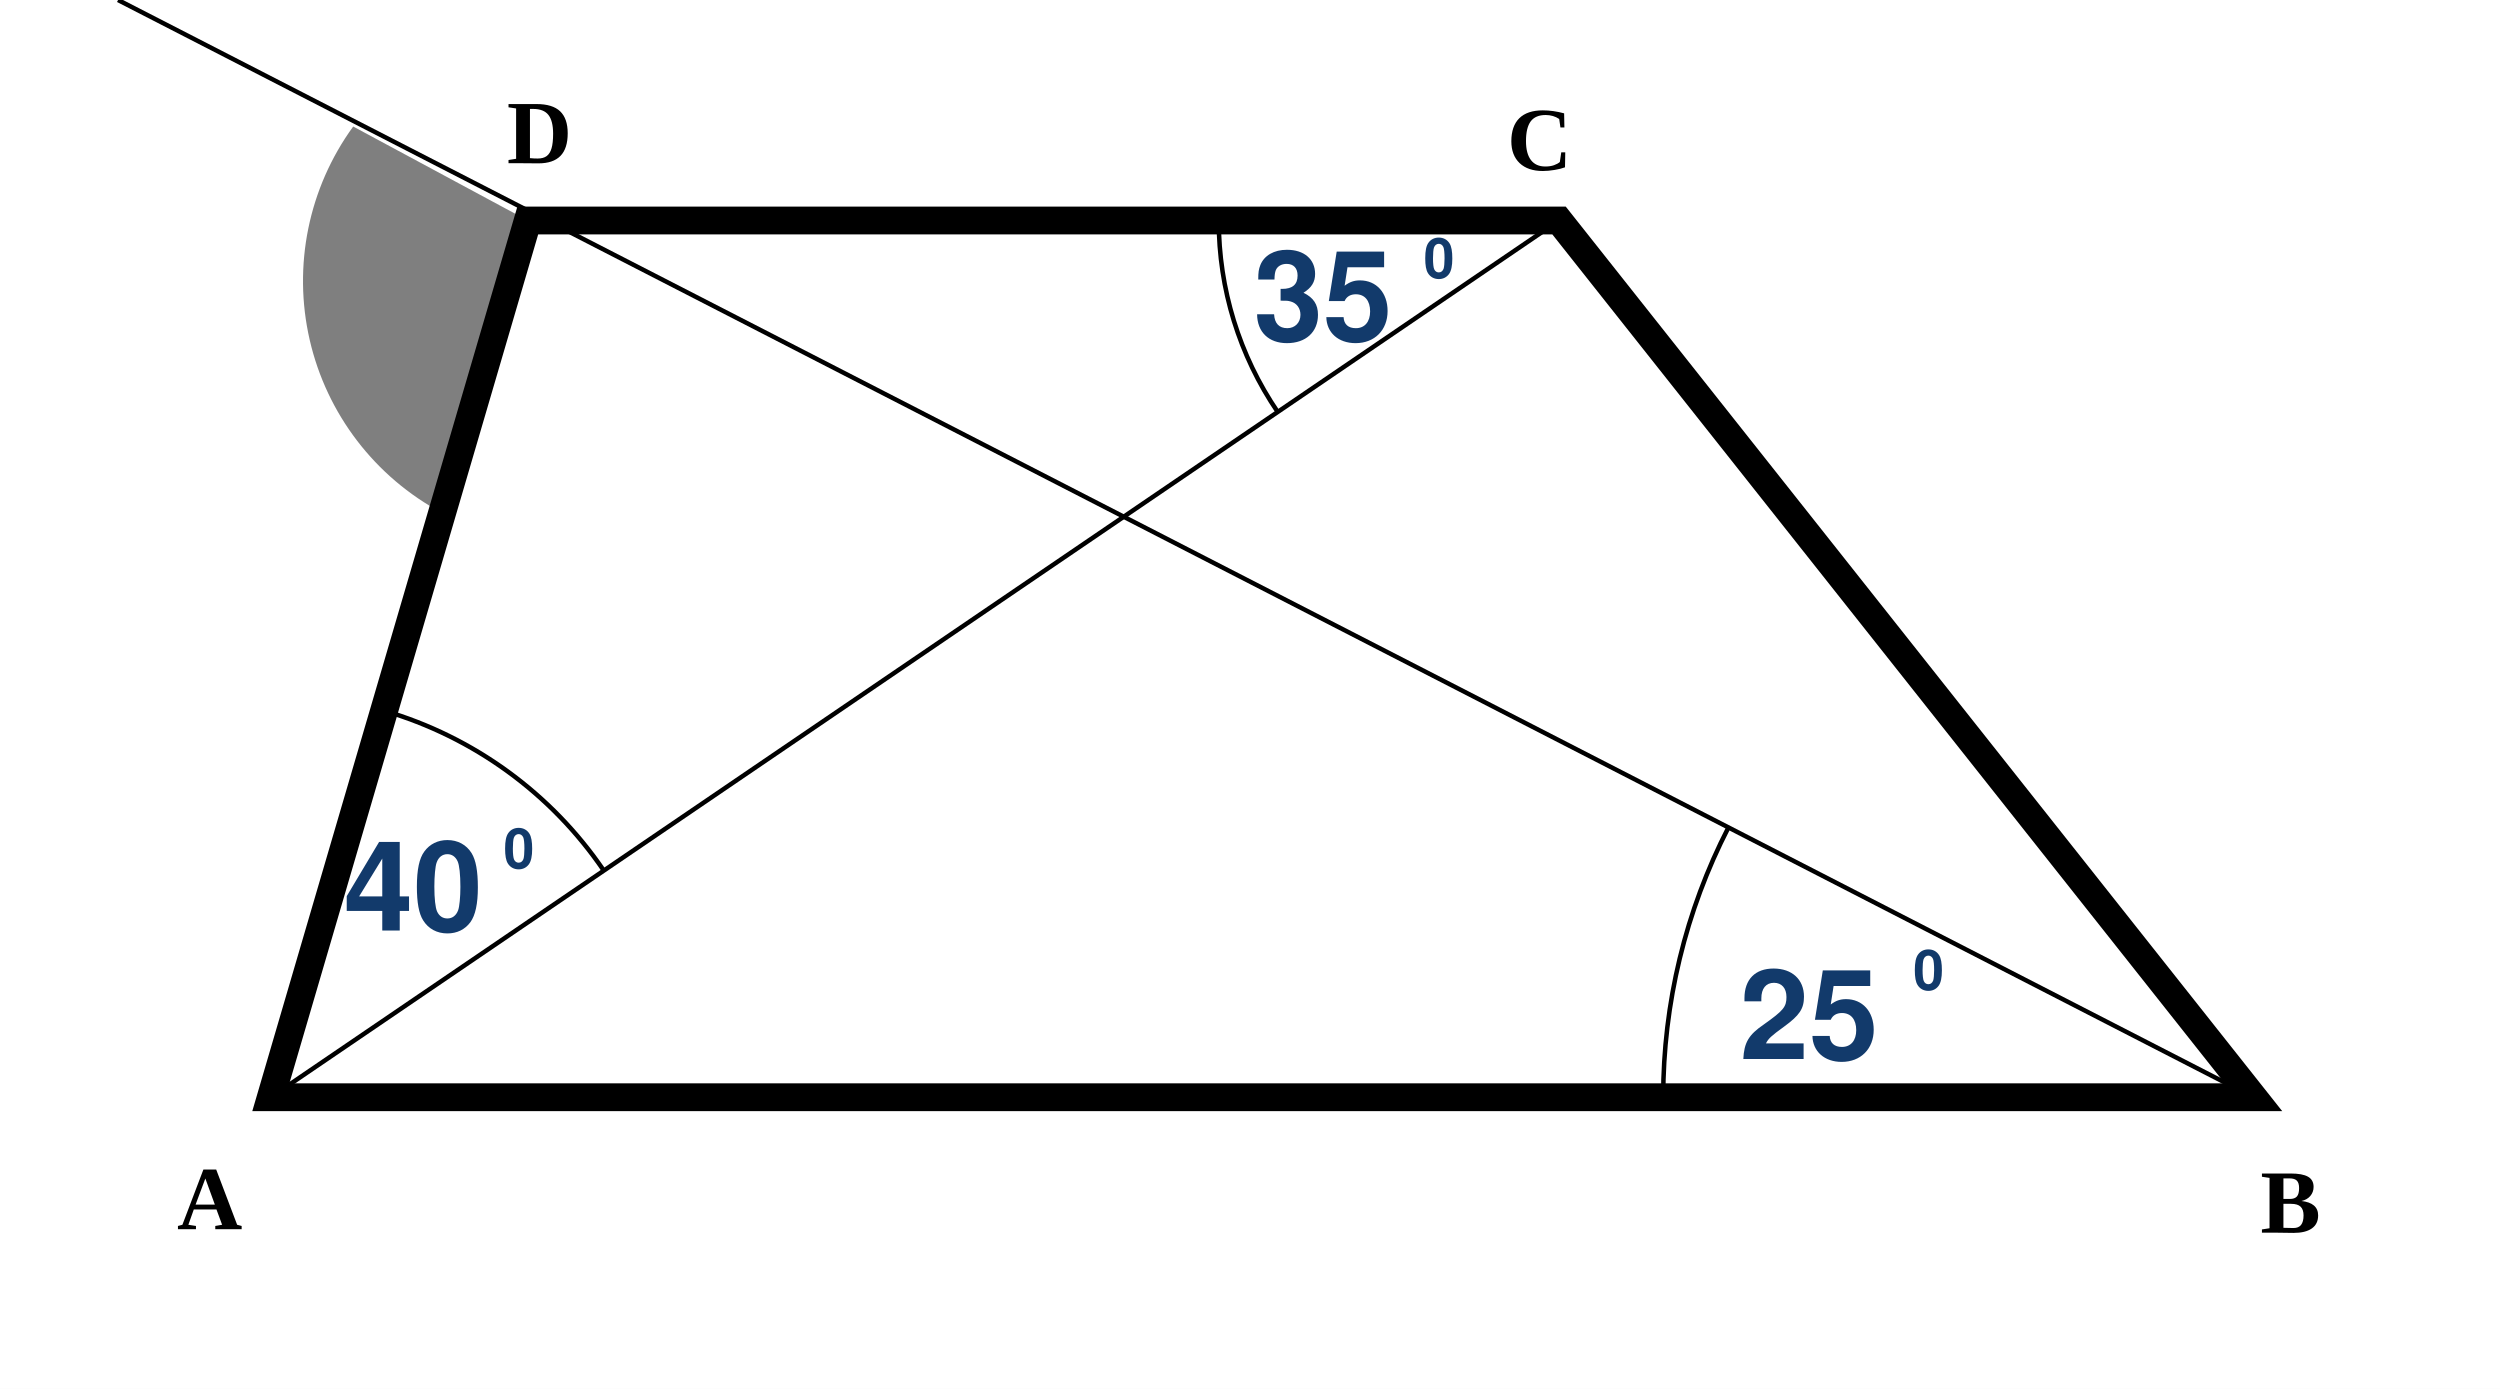
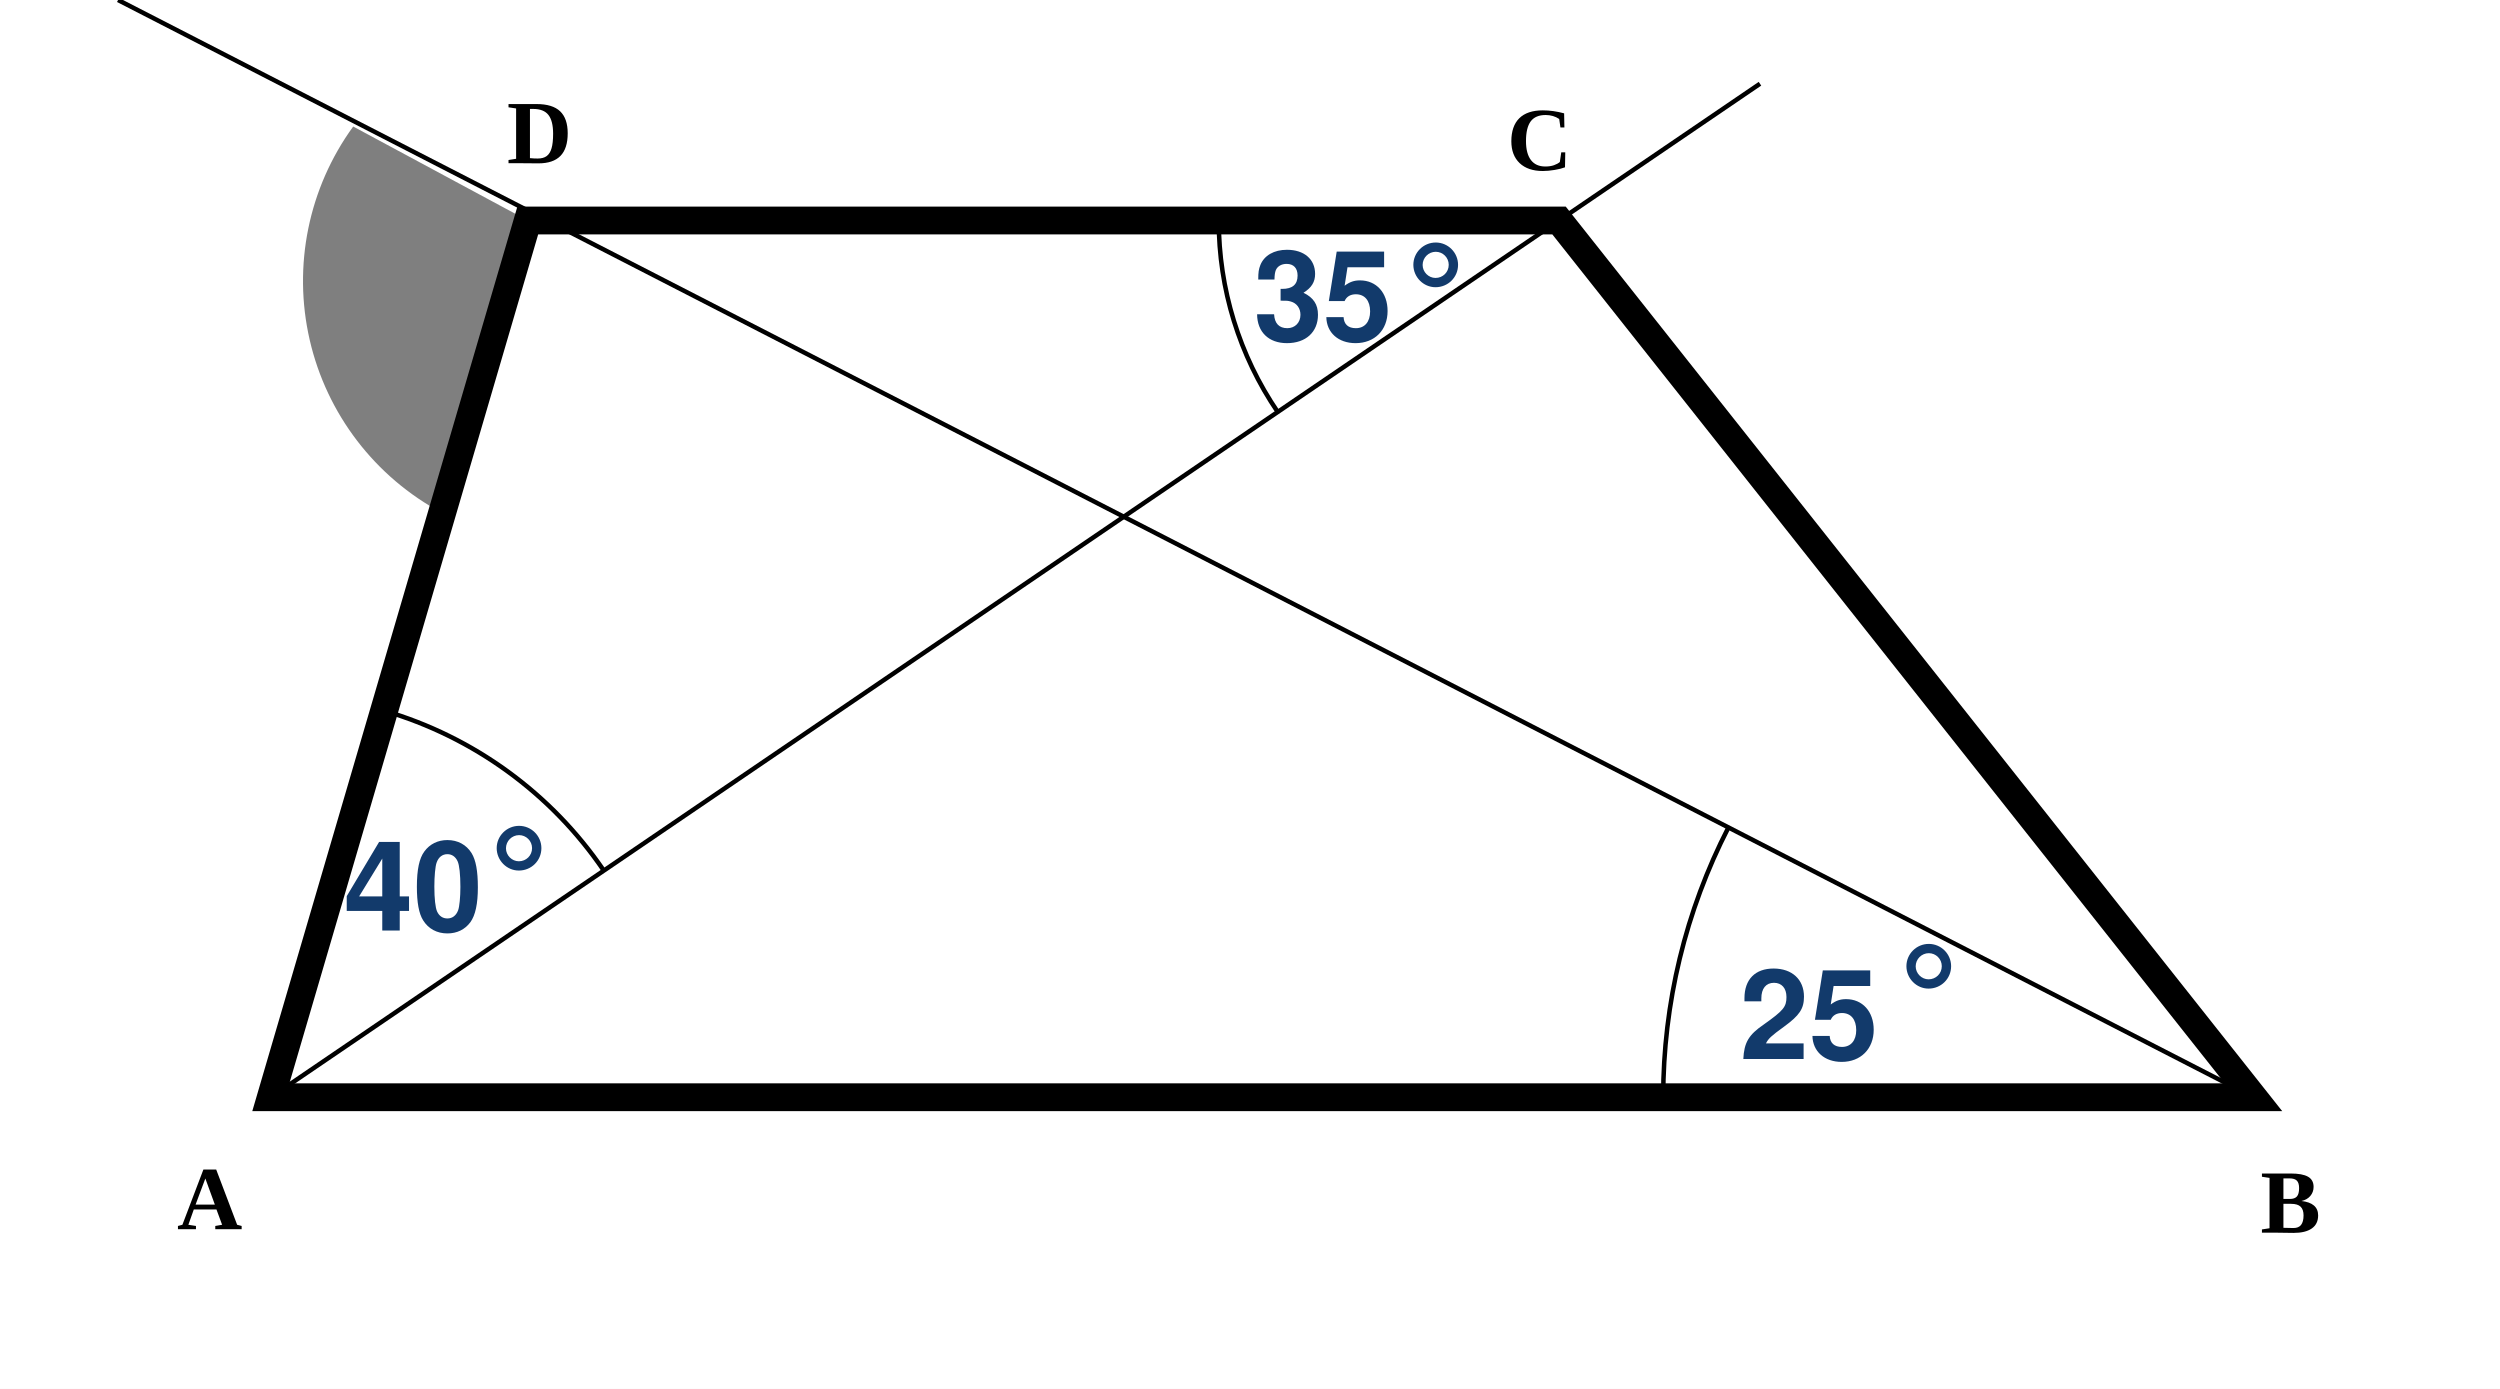
<svg xmlns="http://www.w3.org/2000/svg" width="720" height="400" viewBox="0 0 720 400">
  <rect width="720" height="400" fill="#fff" />
  <path d="M 152,63.5 L 101.72,36.44 A 75.7,75.7 0 0 0 127.32,147.71 Z" fill="#7f7f7f" stroke="none" />
-   <line x1="78" y1="316" x2="449" y2="63.5" stroke="#000" stroke-width="1.3" />
+   <line x1="78" y1="316" x2="506.87" y2="24.12" stroke="#000" stroke-width="1.3" />
  <line x1="34" y1="0" x2="649" y2="316" stroke="#000" stroke-width="1.3" />
  <path d="M 110.62,204.68 A 116,116 0 0 1 173.90,250.73" fill="none" stroke="#000" stroke-width="1.3" />
  <path d="M 351,63.5 A 98,98 0 0 0 367.98,118.64" fill="none" stroke="#000" stroke-width="1.3" />
  <path d="M 479.00,316.00 A 170,170 0 0 1 497.79,238.31" fill="none" stroke="#000" stroke-width="1.3" />
  <path d="M 78,316 L 152,63.5 L 449,63.5 L 649,316 Z" fill="none" stroke="#000" stroke-width="8" />
  <text x="146" y="47" font-family="Times New Roman,serif" font-size="26" font-weight="bold">D</text>
  <text x="434" y="49" font-family="Times New Roman,serif" font-size="26" font-weight="bold">C</text>
  <text x="51" y="354" font-family="Times New Roman,serif" font-size="26" font-weight="bold">A</text>
  <text x="651" y="355" font-family="Times New Roman,serif" font-size="26" font-weight="bold">B</text>
  <text x="99" y="268" font-family="Helvetica,Arial,sans-serif" font-size="36" font-weight="bold" fill="#123a6b">40</text>
-   <text x="145" y="250" font-family="Helvetica,Arial,sans-serif" font-size="16" font-weight="bold" fill="#123a6b">0</text>
+   <text x="141" y="267" font-family="Helvetica,Arial,sans-serif" font-size="42.5" font-weight="bold" fill="#123a6b">°</text>
  <text x="361" y="98" font-family="Helvetica,Arial,sans-serif" font-size="36" font-weight="bold" fill="#123a6b">35</text>
-   <text x="410" y="80" font-family="Helvetica,Arial,sans-serif" font-size="16" font-weight="bold" fill="#123a6b">0</text>
+   <text x="405" y="99" font-family="Helvetica,Arial,sans-serif" font-size="42.5" font-weight="bold" fill="#123a6b">°</text>
  <text x="501" y="305" font-family="Helvetica,Arial,sans-serif" font-size="36" font-weight="bold" fill="#123a6b">25</text>
-   <text x="551" y="285" font-family="Helvetica,Arial,sans-serif" font-size="16" font-weight="bold" fill="#123a6b">0</text>
+   <text x="547" y="301" font-family="Helvetica,Arial,sans-serif" font-size="42.5" font-weight="bold" fill="#123a6b">°</text>
</svg>
